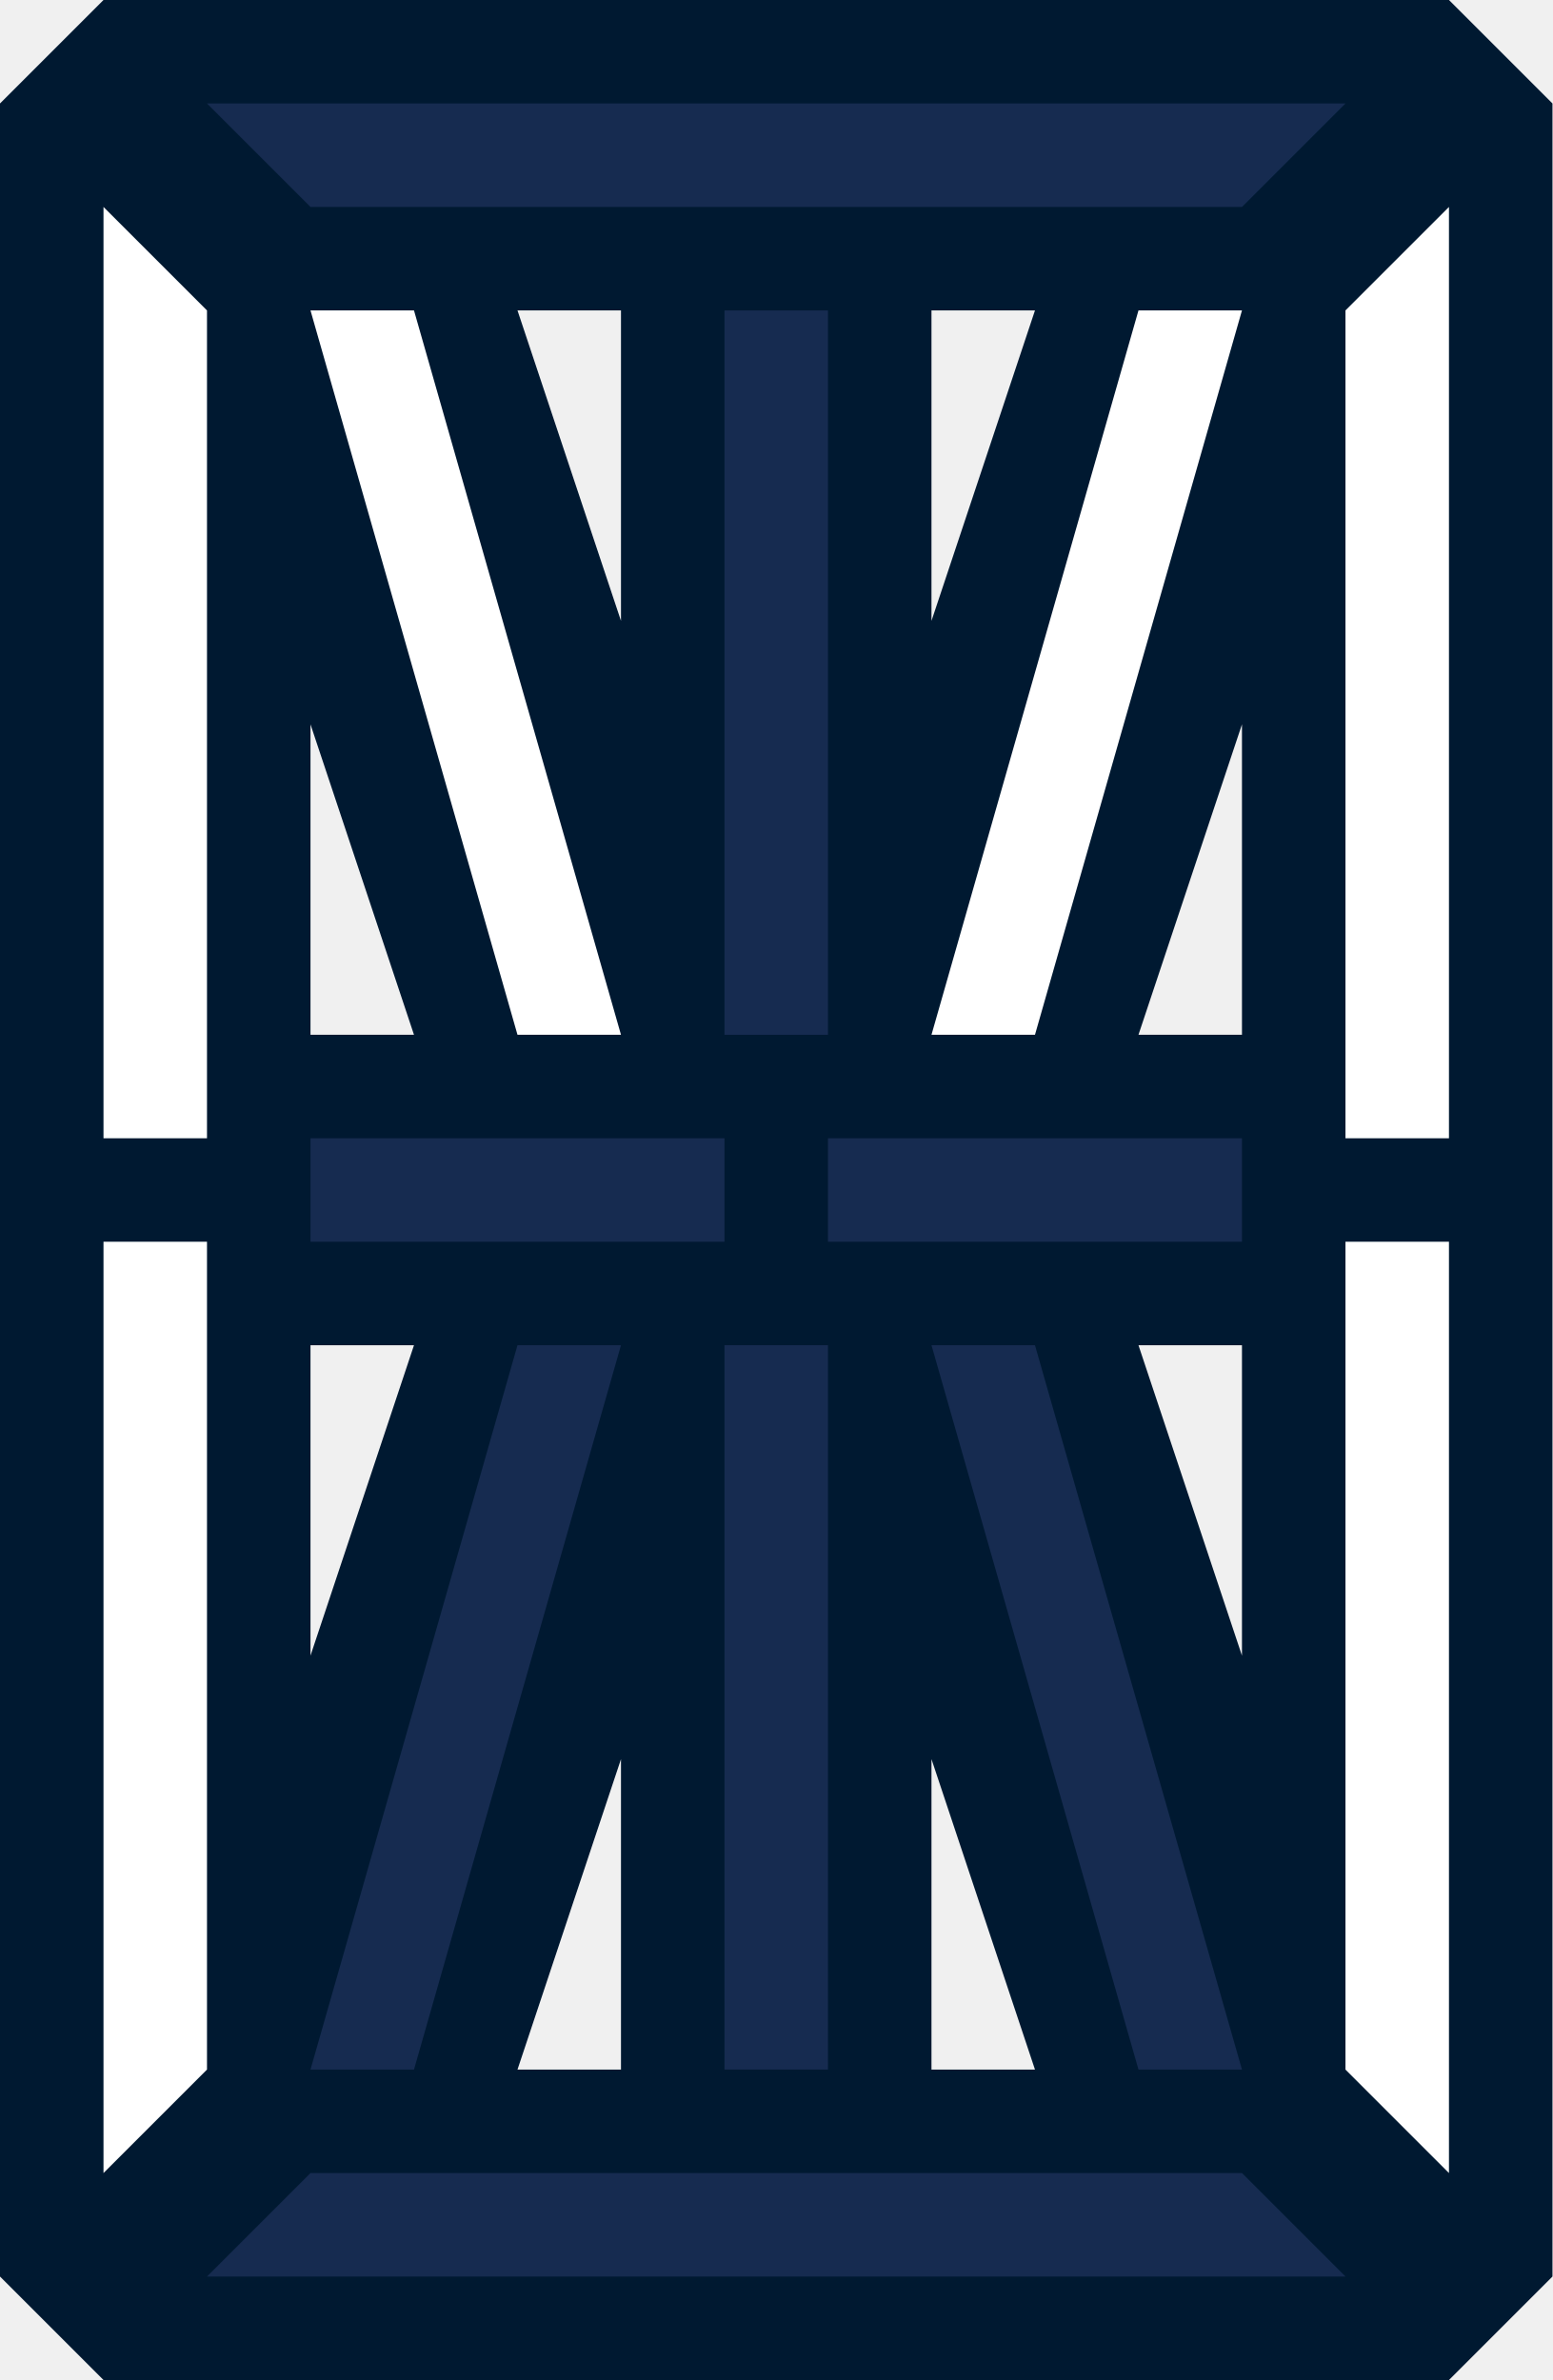
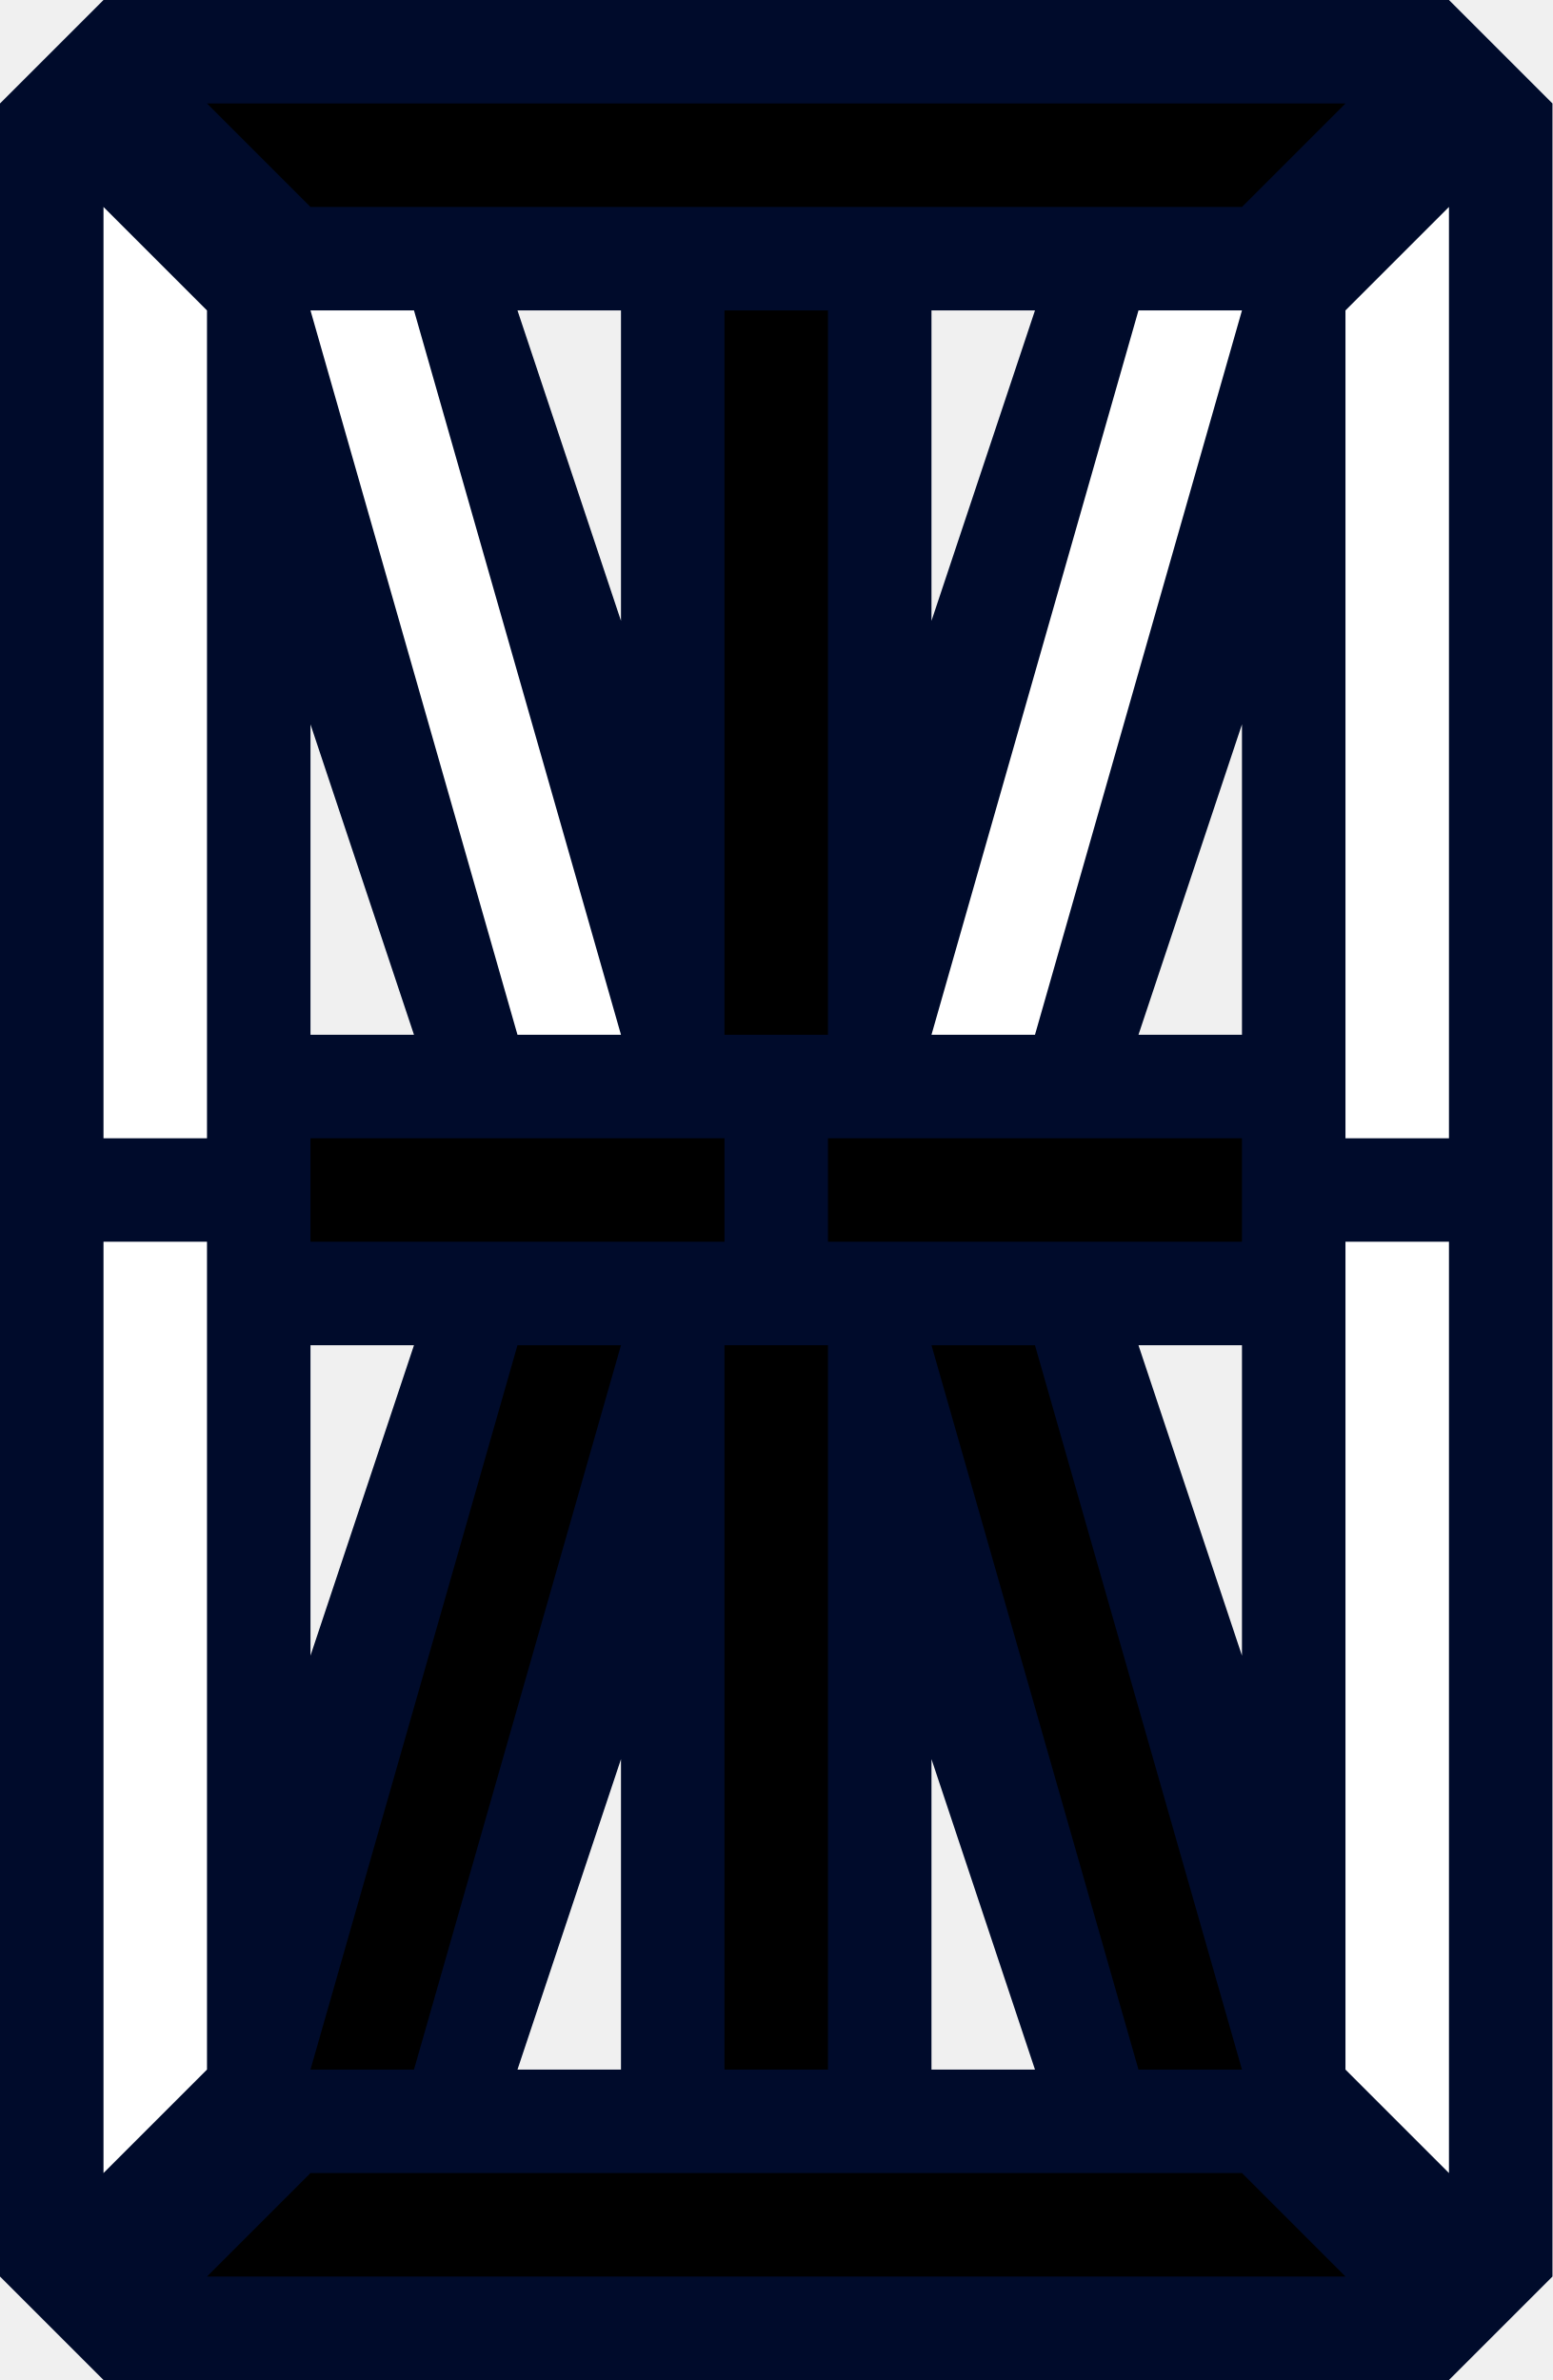
<svg xmlns="http://www.w3.org/2000/svg" width="15" height="23" viewBox="0 0 15 23" version="1.1" id="svg8">
  <defs id="defs2" />
-   <path style="fill:#001931;fill-opacity:1;stroke:none;stroke-opacity:1" d="M 1,0 0,1 v 21 l 1,1 h 13 l 1,-1 V 1 L 14,0 Z m 4,3 h 1 v 3 z m 4,0 h 1 L 9,6 Z M 3,7 4,10 H 3 Z m 9,0 v 3 h -1 z m -9,6 h 1 l -1,3 z m 8,0 h 1 v 3 z m -5,4 v 3 H 5 Z m 3,0 1,3 H 9 Z" id="path910" />
-   <path style="fill:#162b50;fill-opacity:1;stroke:none;stroke-opacity:1" d="m 2,1 1,1 h 9 l 1,-1 z" id="path826" />
+   <path style="fill:#000b2b;fill-opacity:1;stroke:none;stroke-opacity:1" d="M 1,0 0,1 v 21 l 1,1 h 13 l 1,-1 V 1 L 14,0 Z m 4,3 h 1 v 3 z m 4,0 h 1 L 9,6 Z M 3,7 4,10 H 3 Z m 9,0 v 3 h -1 z m -9,6 h 1 l -1,3 z m 8,0 h 1 v 3 z m -5,4 v 3 H 5 Z m 3,0 1,3 H 9 Z" id="path910" />
+   <path style="fill:#000000;fill-opacity:1;stroke:none;stroke-opacity:1" d="m 2,1 1,1 h 9 l 1,-1 z" id="path826" />
  <path style="fill:#ffffff;fill-opacity:1;stroke:none;stroke-opacity:1" d="m 1,2 1,1 v 8 H 1 Z" id="path828" />
-   <rect style="fill:#162b50;fill-opacity:1;stroke:none;stroke-width:1;stroke-opacity:1" id="rect836" width="1" height="7" x="7" y="3" />
-   <rect style="fill:#162b50;fill-opacity:1;stroke:none;stroke-width:1;stroke-opacity:1" id="rect838" width="4" height="1" x="3" y="11" />
+   <rect style="fill:#000000;fill-opacity:1;stroke:none;stroke-width:1;stroke-opacity:1" id="rect836" width="1" height="7" x="7" y="3" />
+   <rect style="fill:#000000;fill-opacity:1;stroke:none;stroke-width:1;stroke-opacity:1" id="rect838" width="4" height="1" x="3" y="11" />
  <path style="fill:#ffffff;fill-opacity:1;stroke:none;stroke-opacity:1" d="m 9,10 2,-7 h 1 l -2,7 z" id="path840" />
  <path style="fill:#ffffff;fill-opacity:1;stroke:none;stroke-opacity:1" d="m 2,12 v 8 l -1,1 v -9 z" id="path844" />
-   <path style="fill:#162b50;fill-opacity:1;stroke:none;stroke-opacity:1" d="m 2,22 1,-1 h 9 l 1,1 z" id="path846" />
+   <path style="fill:#000000;fill-opacity:1;stroke:none;stroke-opacity:1" d="m 2,22 1,-1 h 9 l 1,1 z" id="path846" />
  <path style="fill:#ffffff;fill-opacity:1;stroke:none;stroke-opacity:1" d="m 13,20 1,1 v -9 h -1 z" id="path856" />
  <path style="fill:#ffffff;fill-opacity:1;stroke:none;stroke-opacity:1" d="M 13,11 V 3 l 1,-1 v 9 z" id="path858" />
-   <rect style="fill:#162b50;fill-opacity:1;stroke:none;stroke-width:1;stroke-opacity:1" id="rect860" width="4" height="1" x="8" y="11" />
-   <rect style="fill:#162b50;fill-opacity:1;stroke:none;stroke-width:1;stroke-opacity:1" id="rect836-3" width="1" height="7" x="7" y="13" />
+   <rect style="fill:#000000;fill-opacity:1;stroke:none;stroke-width:1;stroke-opacity:1" id="rect860" width="4" height="1" x="8" y="11" />
+   <rect style="fill:#000000;fill-opacity:1;stroke:none;stroke-width:1;stroke-opacity:1" id="rect836-3" width="1" height="7" x="7" y="13" />
  <path style="fill:#ffffff;fill-opacity:1;stroke:none;stroke-opacity:1" d="M 6,10 4,3 H 3 l 2,7 z" id="path840-6" />
-   <path style="fill:#162b50;fill-opacity:1;stroke:none;stroke-opacity:1" d="m 9,13 2,7 h 1 l -2,-7 z" id="path840-7" />
-   <path style="fill:#162b50;fill-opacity:1;stroke:none;stroke-opacity:1" d="M 6,13 4,20 H 3 l 2,-7 z" id="path840-6-5" />
+   <path style="fill:#000000;fill-opacity:1;stroke:none;stroke-opacity:1" d="m 9,13 2,7 h 1 l -2,-7 z" id="path840-7" />
+   <path style="fill:#000000;fill-opacity:1;stroke:none;stroke-opacity:1" d="M 6,13 4,20 H 3 l 2,-7 z" id="path840-6-5" />
</svg>
